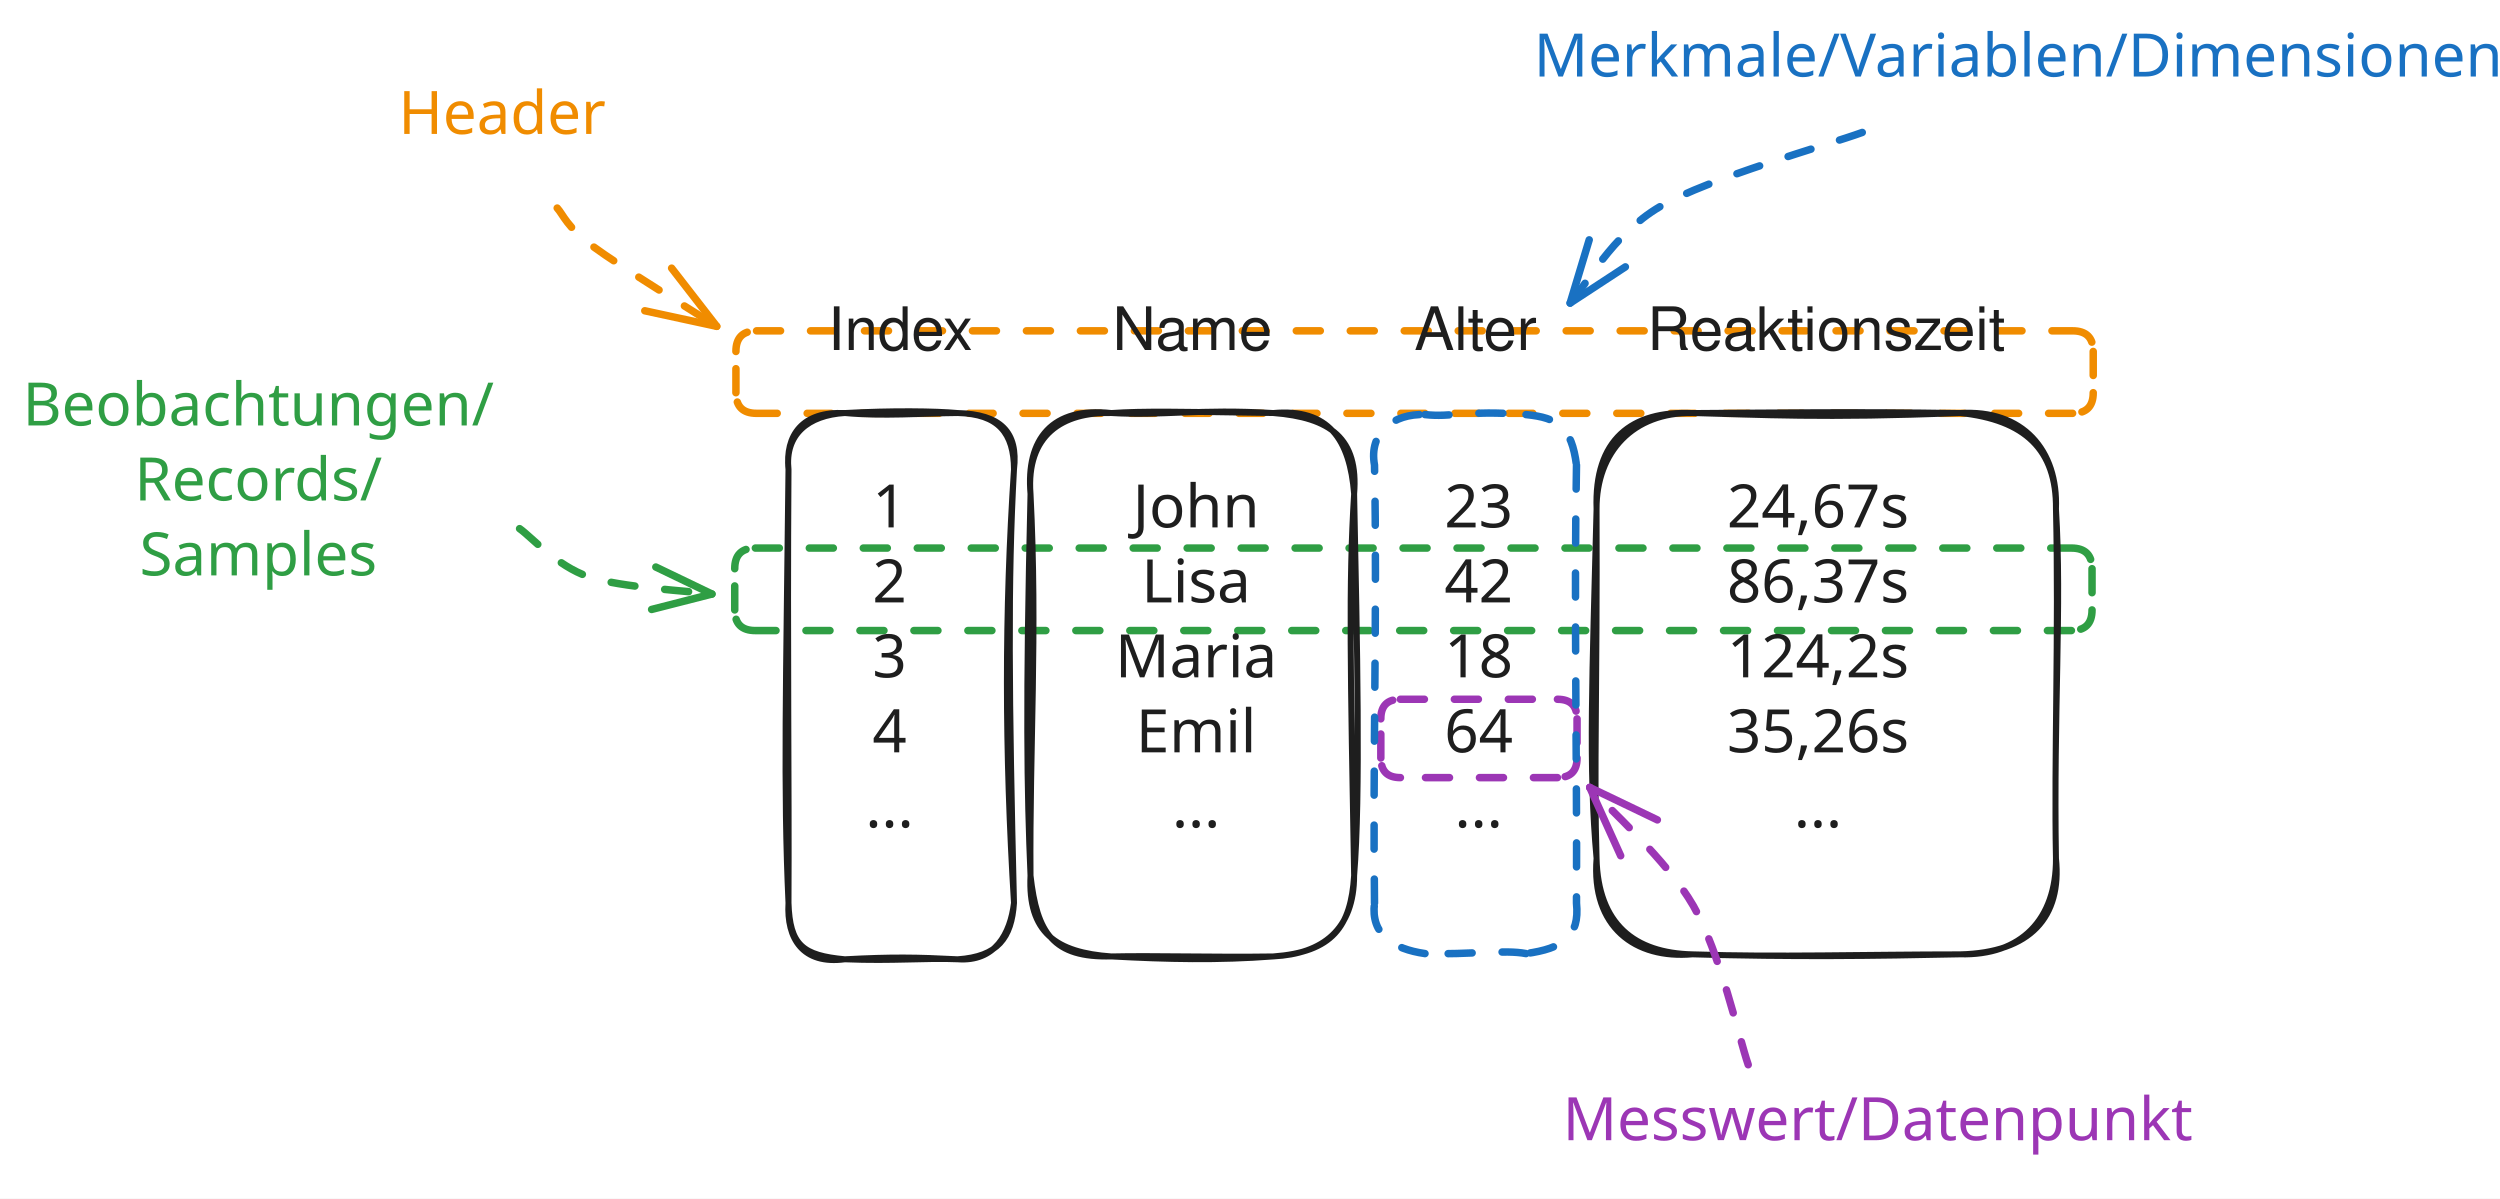
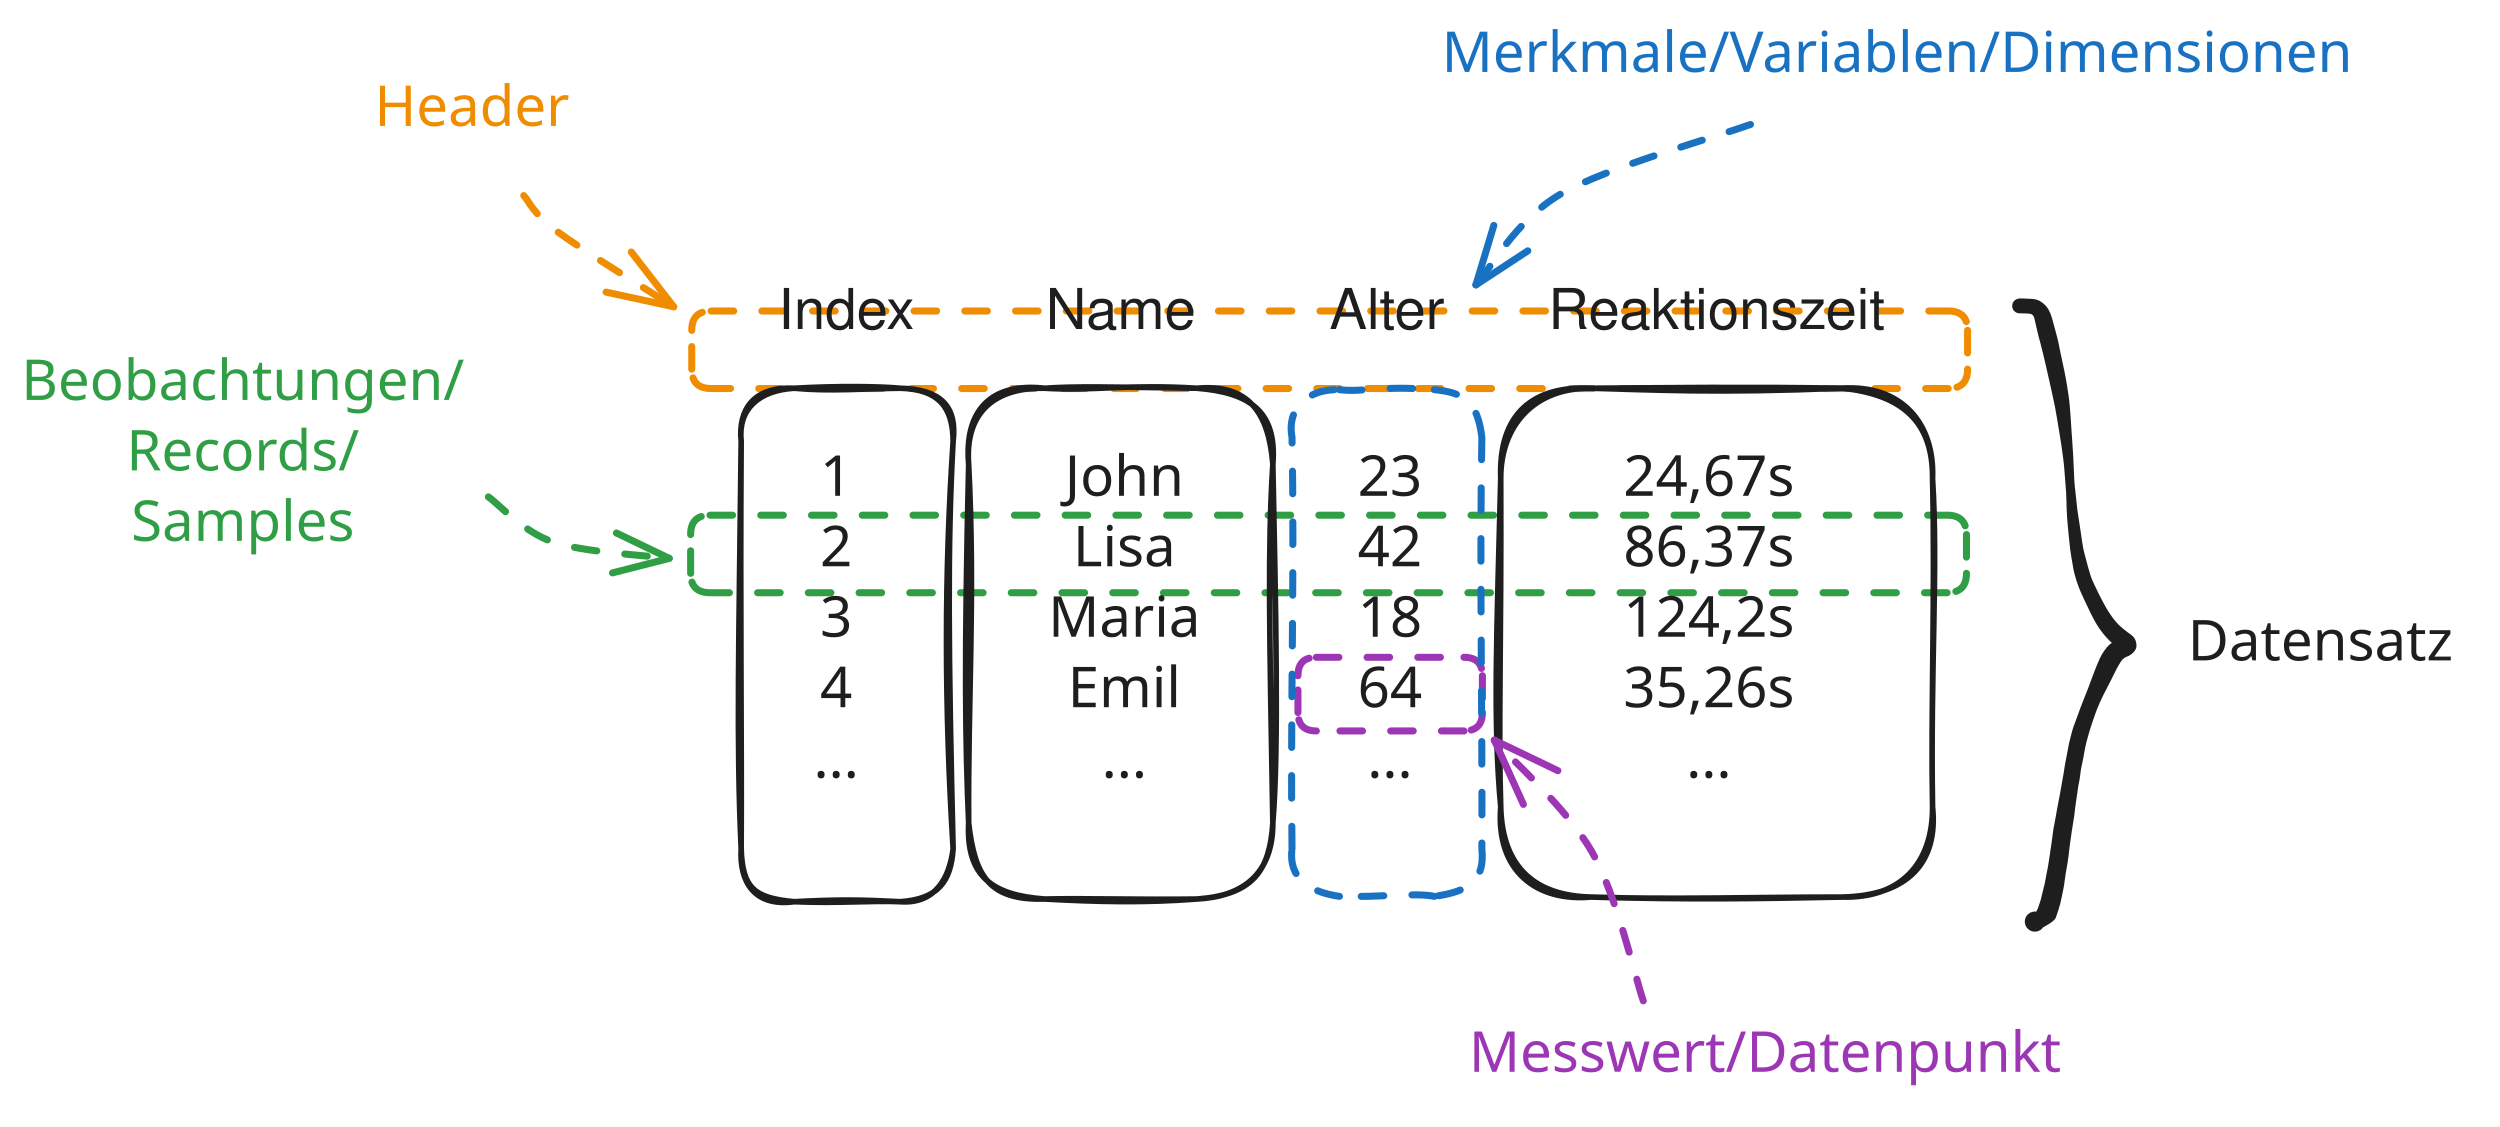
- <svg xmlns="http://www.w3.org/2000/svg" version="1.1" viewBox="0 0 833.712 399.723" width="1667.425" height="799.446">
+ <svg xmlns="http://www.w3.org/2000/svg" version="1.1" viewBox="0 0 886.948 399.723" width="1773.896" height="799.446">
  <defs>
    <style class="style-fonts">
      @font-face {
        font-family: "Virgil";
        src: url("https://excalidraw.com/Virgil.woff2");
      }
      @font-face {
        font-family: "Cascadia";
        src: url("https://excalidraw.com/Cascadia.woff2");
      }
      @font-face {
        font-family: "Assistant";
        src: url("https://app.excalidraw.com//dist/excalidraw-assets/Assistant-Regular.woff2");
      }
    </style>
  </defs>
-   <rect x="0" y="0" width="833.712" height="399.723" fill="#ffffff" />
+   <rect x="0" y="0" width="886.948" height="399.723" fill="#ffffff" />
  <g stroke-linecap="round" transform="translate(245.4196 110.3287) rotate(0 226.3199 13.75427)">
    <path d="M6.88 0 C166.61 0, 326.34 0, 445.76 0 C450.35 0, 452.64 2.29, 452.64 6.88 C452.64 10.21, 452.64 13.55, 452.64 20.63 C452.64 25.22, 450.35 27.51, 445.76 27.51 C301.73 27.51, 157.7 27.51, 6.88 27.51 C2.29 27.51, 0 25.22, 0 20.63 C0 17.48, 0 14.34, 0 6.88 C0 2.29, 2.29 0, 6.88 0" stroke="none" stroke-width="0" fill="#ffffff" />
    <path d="M6.88 0 C159.01 0, 311.14 0, 445.76 0 M445.76 0 C450.35 0, 452.64 2.29, 452.64 6.88 M452.64 6.88 C452.64 11.61, 452.64 16.35, 452.64 20.63 M452.64 20.63 C452.64 25.22, 450.35 27.51, 445.76 27.51 M445.76 27.51 C348.1 27.51, 250.44 27.51, 6.88 27.51 M6.88 27.51 C2.29 27.51, 0 25.22, 0 20.63 M0 20.63 C0 16.94, 0 13.25, 0 6.88 M0 6.88 C0 2.29, 2.29 0, 6.88 0" stroke="#f08c00" stroke-width="2.5" fill="none" stroke-dasharray="8 10" />
  </g>
  <g stroke-linecap="round" transform="translate(245.0217 182.775) rotate(0 226.3199 13.75427)">
    <path d="M6.88 0 C127.56 0, 248.23 0, 445.76 0 C450.35 0, 452.64 2.29, 452.64 6.88 C452.64 9.8, 452.64 12.73, 452.64 20.63 C452.64 25.22, 450.35 27.51, 445.76 27.51 C303.3 27.51, 160.84 27.51, 6.88 27.51 C2.29 27.51, 0 25.22, 0 20.63 C0 15.47, 0 10.31, 0 6.88 C0 2.29, 2.29 0, 6.88 0" stroke="none" stroke-width="0" fill="#ffffff" />
    <path d="M6.88 0 C101.43 0, 195.98 0, 445.76 0 M445.76 0 C450.35 0, 452.64 2.29, 452.64 6.88 M452.64 6.88 C452.64 11.85, 452.64 16.82, 452.64 20.63 M452.64 20.63 C452.64 25.22, 450.35 27.51, 445.76 27.51 M445.76 27.51 C272.46 27.51, 99.16 27.51, 6.88 27.51 M6.88 27.51 C2.29 27.51, 0 25.22, 0 20.63 M0 20.63 C0 15.35, 0 10.06, 0 6.88 M0 6.88 C0 2.29, 2.29 0, 6.88 0" stroke="#2f9e44" stroke-width="2.5" fill="none" stroke-dasharray="8 10" />
  </g>
  <g stroke-linecap="round" transform="translate(460.4834 233.1941) rotate(0 32.71818 13.06307)">
    <path d="M6.53 0 C23.91 0, 41.28 0, 58.9 0 C63.26 0, 65.44 2.18, 65.44 6.53 C65.44 9.98, 65.44 13.42, 65.44 19.59 C65.44 23.95, 63.26 26.13, 58.9 26.13 C43.19 26.13, 27.48 26.13, 6.53 26.13 C2.18 26.13, 0 23.95, 0 19.59 C0 15.14, 0 10.68, 0 6.53 C0 2.18, 2.18 0, 6.53 0" stroke="none" stroke-width="0" fill="#ffffff" />
    <path d="M6.53 0 C25.46 0, 44.39 0, 58.9 0 M58.9 0 C63.26 0, 65.44 2.18, 65.44 6.53 M65.44 6.53 C65.44 9.86, 65.44 13.18, 65.44 19.59 M65.44 19.59 C65.44 23.95, 63.26 26.13, 58.9 26.13 M58.9 26.13 C42.05 26.13, 25.2 26.13, 6.53 26.13 M6.53 26.13 C2.18 26.13, 0 23.95, 0 19.59 M0 19.59 C0 16.5, 0 13.41, 0 6.53 M0 6.53 C0 2.18, 2.18 0, 6.53 0" stroke="#9c36b5" stroke-width="2.5" fill="none" stroke-dasharray="8 10" />
  </g>
  <g stroke-linecap="round" transform="translate(262.9504 137.738) rotate(0 37.60114 91.08508)">
    <path d="M18.8 0 C31.33 1.18, 44.67 0.1, 56.4 0 M18.8 0 C34.31 -0.88, 49.25 -0.67, 56.4 0 M56.4 0 C70.06 0.33, 75.12 6.7, 75.2 18.8 M56.4 0 C70.73 0.33, 76.69 6.33, 75.2 18.8 M75.2 18.8 C72.04 66.29, 72.07 112.58, 75.2 163.37 M75.2 18.8 C73.13 55.96, 73.55 94.58, 75.2 163.37 M75.2 163.37 C74.42 175.06, 69.89 181.24, 56.4 182.17 M75.2 163.37 C73.95 173.66, 68.91 183.11, 56.4 182.17 M56.4 182.17 C42.86 181.46, 34.35 181.33, 18.8 182.17 M56.4 182.17 C45.66 181.71, 35.02 182.84, 18.8 182.17 M18.8 182.17 C4.72 180.85, 0.46 177.49, 0 163.37 M18.8 182.17 C4.76 184.07, -0.72 175.29, 0 163.37 M0 163.37 C-1.76 125.28, -0.77 89.9, 0 18.8 M0 163.37 C0.22 123.04, -0.42 80.92, 0 18.8 M0 18.8 C-1.22 7.24, 6.45 0.75, 18.8 0 M0 18.8 C-1.14 7.38, 4.56 -0.66, 18.8 0" stroke="#1e1e1e" stroke-width="2" fill="none" />
  </g>
  <g stroke-linecap="round" transform="translate(343.66 137.738) rotate(0 53.96023 90.60924)">
    <path d="M26.98 0 C44 1.05, 56.07 -1.51, 80.94 0 M26.98 0 C37.73 -0.73, 49.35 -0.47, 80.94 0 M80.94 0 C100.05 1.5, 109.44 8.46, 107.92 26.98 M80.94 0 C99.37 -1.68, 106.49 8.76, 107.92 26.98 M107.92 26.98 C108.92 76.66, 110.09 127.86, 107.92 154.24 M107.92 26.98 C106.04 56.82, 106.73 86.2, 107.92 154.24 M107.92 154.24 C106.82 171.33, 100.79 179.76, 80.94 181.22 M107.92 154.24 C107.93 172.17, 97.47 180.42, 80.94 181.22 M80.94 181.22 C62.69 182.63, 45.53 182.24, 26.98 181.22 M80.94 181.22 C61.1 181.52, 41.33 180.89, 26.98 181.22 M26.98 181.22 C8.49 179.91, -0.95 173.28, 0 154.24 M26.98 181.22 C7.5 181.77, 2.17 173.49, 0 154.24 M0 154.24 C-0.32 111.39, 2.38 73.93, 0 26.98 M0 154.24 C-1.22 126.09, -1.65 97.05, 0 26.98 M0 26.98 C-1.49 7.35, 10.66 -0.4, 26.98 0 M0 26.98 C-1.61 8.56, 7.22 -2.22, 26.98 0" stroke="#1e1e1e" stroke-width="2" fill="none" />
  </g>
  <g stroke-linecap="round" transform="translate(458.3751 138.2549) rotate(0 33.6816 89.87292)">
    <path d="M16.84 0 C25.9 1.01, 30.04 -1.55, 50.52 0 M50.52 0 C61.3 1.07, 65.71 4.19, 67.36 16.84 M67.36 16.84 C66.5 64.45, 67.59 113.87, 67.36 162.91 M67.36 162.91 C68.51 174.18, 62.75 178.05, 50.52 179.75 M50.52 179.75 C43.54 178.38, 31.91 180.14, 16.84 179.75 M16.84 179.75 C6.18 178.22, -1.33 173.4, 0 162.91 M0 162.91 C-0.6 113.83, 0.95 64.28, 0 16.84 M0 16.84 C-1.98 5.99, 6.28 -0.39, 16.84 0" stroke="#1971c2" stroke-width="2.5" fill="none" stroke-dasharray="8 10" />
  </g>
  <g stroke-linecap="round" transform="translate(532.4293 137.738) rotate(0 76.5996 90.25851)">
    <path d="M32 0 C53.91 0.56, 75.71 1.86, 121.2 0 M32 0 C59.16 -0.16, 86.07 -0.58, 121.2 0 M121.2 0 C142.06 -1.4, 154.03 12.35, 153.2 32 M121.2 0 C142.8 2.29, 153.37 12.13, 153.2 32 M153.2 32 C155.2 64.25, 152.39 99.74, 153.2 148.52 M153.2 32 C154.16 73.21, 152.53 115.47, 153.2 148.52 M153.2 148.52 C153.32 168.91, 141.55 181.07, 121.2 180.52 M153.2 148.52 C155.23 168.06, 144.76 179.99, 121.2 180.52 M121.2 180.52 C90.35 180.53, 59.13 181.45, 32 180.52 M121.2 180.52 C92.61 181.13, 65.34 181.49, 32 180.52 M32 180.52 C12.59 180.08, 0.53 170.45, 0 148.52 M32 180.52 C12.84 182.23, -1.84 171.47, 0 148.52 M0 148.52 C-2.78 118.24, -1.38 87.1, 0 32 M0 148.52 C-0.89 120.19, 0.24 91.28, 0 32 M0 32 C-0.86 8.84, 11.56 -0.92, 32 0 M0 32 C-0.04 12.95, 12.19 -0.26, 32 0" stroke="#1e1e1e" stroke-width="2" fill="none" />
  </g>
  <g transform="translate(276.0886 111.5738) rotate(0 24.46289 11.5)">
    <text x="0" y="0" font-family="Helvetica, Segoe UI Emoji" font-size="20px" fill="#1e1e1e" text-anchor="start" style="white-space: pre;" direction="ltr" dominant-baseline="text-before-edge">Index</text>
  </g>
  <g transform="translate(288.4331 160.3692) rotate(0 8.219994 62.5)">
    <text x="8.22" y="0" font-family="Virgil, Segoe UI Emoji" font-size="20px" fill="#1e1e1e" text-anchor="middle" style="white-space: pre;" direction="ltr" dominant-baseline="text-before-edge">1</text>
    <text x="8.22" y="25" font-family="Virgil, Segoe UI Emoji" font-size="20px" fill="#1e1e1e" text-anchor="middle" style="white-space: pre;" direction="ltr" dominant-baseline="text-before-edge">2</text>
    <text x="8.22" y="50" font-family="Virgil, Segoe UI Emoji" font-size="20px" fill="#1e1e1e" text-anchor="middle" style="white-space: pre;" direction="ltr" dominant-baseline="text-before-edge">3</text>
    <text x="8.22" y="75" font-family="Virgil, Segoe UI Emoji" font-size="20px" fill="#1e1e1e" text-anchor="middle" style="white-space: pre;" direction="ltr" dominant-baseline="text-before-edge">4</text>
    <text x="8.22" y="100" font-family="Virgil, Segoe UI Emoji" font-size="20px" fill="#1e1e1e" text-anchor="middle" style="white-space: pre;" direction="ltr" dominant-baseline="text-before-edge">...</text>
  </g>
  <g transform="translate(370.9454 111.5738) rotate(0 26.6748 11.5)">
    <text x="26.675" y="0" font-family="Helvetica, Segoe UI Emoji" font-size="20px" fill="#1e1e1e" text-anchor="middle" style="white-space: pre;" direction="ltr" dominant-baseline="text-before-edge">Name</text>
  </g>
  <g transform="translate(371.399 160.3692) rotate(0 27.48998 62.5)">
    <text x="27.49" y="0" font-family="Virgil, Segoe UI Emoji" font-size="20px" fill="#1e1e1e" text-anchor="middle" style="white-space: pre;" direction="ltr" dominant-baseline="text-before-edge">John</text>
    <text x="27.49" y="25" font-family="Virgil, Segoe UI Emoji" font-size="20px" fill="#1e1e1e" text-anchor="middle" style="white-space: pre;" direction="ltr" dominant-baseline="text-before-edge">Lisa</text>
    <text x="27.49" y="50" font-family="Virgil, Segoe UI Emoji" font-size="20px" fill="#1e1e1e" text-anchor="middle" style="white-space: pre;" direction="ltr" dominant-baseline="text-before-edge">Maria</text>
    <text x="27.49" y="75" font-family="Virgil, Segoe UI Emoji" font-size="20px" fill="#1e1e1e" text-anchor="middle" style="white-space: pre;" direction="ltr" dominant-baseline="text-before-edge">Emil</text>
    <text x="27.49" y="100" font-family="Virgil, Segoe UI Emoji" font-size="20px" fill="#1e1e1e" text-anchor="middle" style="white-space: pre;" direction="ltr" dominant-baseline="text-before-edge">...</text>
  </g>
  <g transform="translate(471.4952 111.5738) rotate(0 20.56152 11.5)">
    <text x="20.562" y="0" font-family="Helvetica, Segoe UI Emoji" font-size="20px" fill="#1e1e1e" text-anchor="middle" style="white-space: pre;" direction="ltr" dominant-baseline="text-before-edge">Alter</text>
  </g>
  <g transform="translate(479.1854 160.3692) rotate(0 13.92999 62.5)">
    <text x="13.93" y="0" font-family="Virgil, Segoe UI Emoji" font-size="20px" fill="#1e1e1e" text-anchor="middle" style="white-space: pre;" direction="ltr" dominant-baseline="text-before-edge">23</text>
    <text x="13.93" y="25" font-family="Virgil, Segoe UI Emoji" font-size="20px" fill="#1e1e1e" text-anchor="middle" style="white-space: pre;" direction="ltr" dominant-baseline="text-before-edge">42</text>
    <text x="13.93" y="50" font-family="Virgil, Segoe UI Emoji" font-size="20px" fill="#1e1e1e" text-anchor="middle" style="white-space: pre;" direction="ltr" dominant-baseline="text-before-edge">18</text>
    <text x="13.93" y="75" font-family="Virgil, Segoe UI Emoji" font-size="20px" fill="#1e1e1e" text-anchor="middle" style="white-space: pre;" direction="ltr" dominant-baseline="text-before-edge">64</text>
    <text x="13.93" y="100" font-family="Virgil, Segoe UI Emoji" font-size="20px" fill="#1e1e1e" text-anchor="middle" style="white-space: pre;" direction="ltr" dominant-baseline="text-before-edge">...</text>
  </g>
  <g transform="translate(548.9996 111.5738) rotate(0 60.0293 11.5)">
    <text x="60.029" y="0" font-family="Helvetica, Segoe UI Emoji" font-size="20px" fill="#1e1e1e" text-anchor="middle" style="white-space: pre;" direction="ltr" dominant-baseline="text-before-edge">Reaktionszeit</text>
  </g>
  <g transform="translate(571.7572 160.3692) rotate(0 34.50997 62.5)">
    <text x="34.51" y="0" font-family="Virgil, Segoe UI Emoji" font-size="20px" fill="#1e1e1e" text-anchor="middle" style="white-space: pre;" direction="ltr" dominant-baseline="text-before-edge">24,67s</text>
    <text x="34.51" y="25" font-family="Virgil, Segoe UI Emoji" font-size="20px" fill="#1e1e1e" text-anchor="middle" style="white-space: pre;" direction="ltr" dominant-baseline="text-before-edge">86,37s</text>
    <text x="34.51" y="50" font-family="Virgil, Segoe UI Emoji" font-size="20px" fill="#1e1e1e" text-anchor="middle" style="white-space: pre;" direction="ltr" dominant-baseline="text-before-edge">124,2s</text>
    <text x="34.51" y="75" font-family="Virgil, Segoe UI Emoji" font-size="20px" fill="#1e1e1e" text-anchor="middle" style="white-space: pre;" direction="ltr" dominant-baseline="text-before-edge">35,26s</text>
    <text x="34.51" y="100" font-family="Virgil, Segoe UI Emoji" font-size="20px" fill="#1e1e1e" text-anchor="middle" style="white-space: pre;" direction="ltr" dominant-baseline="text-before-edge">...</text>
  </g>
  <g transform="translate(10 126.376) rotate(0 76.13994 50)">
    <text x="76.14" y="0" font-family="Virgil, Segoe UI Emoji" font-size="20px" fill="#2f9e44" text-anchor="middle" style="white-space: pre;" direction="ltr" dominant-baseline="text-before-edge">Beobachtungen/</text>
    <text x="76.14" y="25" font-family="Virgil, Segoe UI Emoji" font-size="20px" fill="#2f9e44" text-anchor="middle" style="white-space: pre;" direction="ltr" dominant-baseline="text-before-edge">Records/</text>
    <text x="76.14" y="50" font-family="Virgil, Segoe UI Emoji" font-size="20px" fill="#2f9e44" text-anchor="middle" style="white-space: pre;" direction="ltr" dominant-baseline="text-before-edge">Samples</text>
    <text x="76.14" y="75" font-family="Virgil, Segoe UI Emoji" font-size="20px" fill="#2f9e44" text-anchor="middle" style="white-space: pre;" direction="ltr" dominant-baseline="text-before-edge" />
  </g>
  <g transform="translate(522.3527 10) rotate(0 150.6799 12.5)">
    <text x="150.68" y="0" font-family="Virgil, Segoe UI Emoji" font-size="20px" fill="#1971c2" text-anchor="middle" style="white-space: pre;" direction="ltr" dominant-baseline="text-before-edge">Merkmale/Variablen/Dimensionen</text>
  </g>
  <g stroke-linecap="round">
    <g transform="translate(173.2804 176.3005) rotate(0 32.07149 10.89771)">
      <path d="M0 0 C3.84 2.67, 12.33 12.41, 23.02 16.04 C33.71 19.67, 57.29 20.84, 64.14 21.8" stroke="#2f9e44" stroke-width="2.5" fill="none" stroke-dasharray="8 10" />
    </g>
    <g transform="translate(173.2804 176.3005) rotate(0 32.07149 10.89771)">
      <path d="M44.03 26.94 C51.87 24.93, 59.71 22.93, 64.14 21.8" stroke="#2f9e44" stroke-width="2.5" fill="none" />
    </g>
    <g transform="translate(173.2804 176.3005) rotate(0 32.07149 10.89771)">
      <path d="M45.43 12.8 C52.72 16.31, 60.01 19.81, 64.14 21.8" stroke="#2f9e44" stroke-width="2.5" fill="none" />
    </g>
  </g>
  <mask />
  <g stroke-linecap="round">
    <g transform="translate(621.0362 44.17032) rotate(0 -48.70882 28.45094)">
      <path d="M0 0 C-11.23 4.12, -51.14 15.21, -67.38 24.69 C-83.61 34.18, -92.41 51.53, -97.42 56.9" stroke="#1971c2" stroke-width="2.5" fill="none" stroke-dasharray="8 10" />
    </g>
    <g transform="translate(621.0362 44.17032) rotate(0 -48.70882 28.45094)">
      <path d="M-91.06 35.82 C-92.54 40.7, -94.01 45.58, -97.42 56.9" stroke="#1971c2" stroke-width="2.5" fill="none" />
    </g>
    <g transform="translate(621.0362 44.17032) rotate(0 -48.70882 28.45094)">
      <path d="M-79 44.83 C-83.26 47.63, -87.53 50.42, -97.42 56.9" stroke="#1971c2" stroke-width="2.5" fill="none" />
    </g>
  </g>
  <mask />
  <g transform="translate(134.3414 29.14851) rotate(0 33.10997 12.5)">
    <text x="33.11" y="0" font-family="Virgil, Segoe UI Emoji" font-size="20px" fill="#f08c00" text-anchor="middle" style="white-space: pre;" direction="ltr" dominant-baseline="text-before-edge">Header</text>
  </g>
  <g stroke-linecap="round">
    <g transform="translate(185.8198 69.3899) rotate(0 26.60024 19.71869)">
      <path d="M0 0 C1.99 2.14, 3.1 6.24, 11.96 12.81 C20.83 19.39, 46.33 35, 53.2 39.44" stroke="#f08c00" stroke-width="2.5" fill="none" stroke-dasharray="8 10" />
    </g>
    <g transform="translate(185.8198 69.3899) rotate(0 26.60024 19.71869)">
      <path d="M29.21 34.25 C38.66 36.29, 48.1 38.33, 53.2 39.44" stroke="#f08c00" stroke-width="2.5" fill="none" />
    </g>
    <g transform="translate(185.8198 69.3899) rotate(0 26.60024 19.71869)">
      <path d="M38.16 20.04 C44.08 27.68, 50 35.32, 53.2 39.44" stroke="#f08c00" stroke-width="2.5" fill="none" />
    </g>
  </g>
  <mask />
  <g transform="translate(519.627 364.7232) rotate(0 106.5599 12.5)">
    <text x="106.56" y="0" font-family="Virgil, Segoe UI Emoji" font-size="20px" fill="#9c36b5" text-anchor="middle" style="white-space: pre;" direction="ltr" dominant-baseline="text-before-edge">Messwert/Datenpunkt</text>
  </g>
  <g stroke-linecap="round">
    <g transform="translate(583.0036 355.071) rotate(0 -26.42114 -46.23453)">
      <path d="M0 0 C-3.04 -8.82, -9.44 -37.5, -18.25 -52.91 C-27.06 -68.32, -47.08 -85.88, -52.84 -92.47" stroke="#9c36b5" stroke-width="2.5" fill="none" stroke-dasharray="8 10" />
    </g>
    <g transform="translate(583.0036 355.071) rotate(0 -26.42114 -46.23453)">
      <path d="M-30.3 -81.65 C-34.9 -83.86, -39.5 -86.07, -52.84 -92.47" stroke="#9c36b5" stroke-width="2.5" fill="none" />
    </g>
    <g transform="translate(583.0036 355.071) rotate(0 -26.42114 -46.23453)">
      <path d="M-42.53 -69.69 C-44.64 -74.34, -46.74 -78.99, -52.84 -92.47" stroke="#9c36b5" stroke-width="2.5" fill="none" />
    </g>
  </g>
  <mask />
+   <g transform="translate(716.5023 108.5401) rotate(0 19.55871 109.2179)" stroke="none">
+     <path fill="#1e1e1e" d="M 0,-2.65 Q 0,-2.65 1.37,-2.64 2.74,-2.63 4.61,-2.49 6.48,-2.35 7.99,-1.22 9.50,-0.09 10.30,1.35 11.09,2.80 11.53,4.40 11.97,6.00 12.39,7.55 12.81,9.09 13.30,11.00 13.80,12.91 14.02,14.17 14.25,15.43 14.50,16.54 14.75,17.64 14.97,18.77 15.19,19.89 15.45,20.98 15.71,22.06 15.94,23.33 16.17,24.60 16.43,25.88 16.69,27.16 16.90,28.64 17.11,30.11 17.36,31.64 17.60,33.16 17.77,35.03 17.94,36.90 18.07,38.80 18.19,40.71 18.38,43.51 18.58,46.31 18.74,48.79 18.89,51.27 19.05,53.61 19.20,55.94 19.25,58.09 19.30,60.23 19.44,62.22 19.58,64.20 19.80,65.85 20.01,67.50 20.15,69.08 20.29,70.66 20.47,72.09 20.66,73.52 20.87,74.81 21.08,76.10 21.29,77.48 21.50,78.85 21.70,80.26 21.91,81.66 22.11,83.08 22.31,84.50 22.52,85.64 22.73,86.78 23.27,88.81 23.81,90.84 24.36,92.87 24.92,94.90 25.27,95.94 25.63,96.97 26.49,98.81 27.35,100.66 27.84,101.62 28.32,102.58 28.82,103.56 29.31,104.53 30.11,106.00 30.91,107.48 31.68,108.66 32.44,109.84 33.30,110.97 34.16,112.09 34.95,112.91 35.75,113.72 36.98,114.72 38.22,115.73 39.62,116.71 41.01,117.69 41.39,119.54 41.77,121.39 40.62,122.67 39.46,123.95 38.13,124.40 36.81,124.86 35.91,126.24 35.01,127.62 34.08,129.45 33.15,131.29 32.61,132.42 32.07,133.55 31.23,135.11 30.39,136.68 29.74,138.02 29.10,139.35 28.51,140.62 27.93,141.89 27.52,142.94 27.12,144.00 26.76,145.01 26.41,146.02 25.75,147.93 25.09,149.85 24.60,151.60 24.10,153.35 23.79,154.49 23.48,155.63 23.09,157.66 22.71,159.68 22.54,160.73 22.37,161.78 22.06,163.02 21.76,164.26 21.55,166.09 21.34,167.93 21.07,169.14 20.80,170.36 20.60,171.98 20.41,173.60 20.13,175.19 19.86,176.78 19.72,178.14 19.58,179.50 19.43,180.69 19.27,181.88 18.99,183.43 18.70,184.99 18.52,186.43 18.34,187.88 18.08,189.48 17.82,191.09 17.66,192.63 17.51,194.18 17.34,195.47 17.17,196.76 16.90,198.30 16.62,199.85 16.37,201.35 16.11,202.86 15.96,204.22 15.81,205.57 15.54,206.85 15.27,208.12 15.00,209.51 14.73,210.90 14.45,212.00 14.16,213.10 13.72,214.49 13.28,215.89 12.83,217.08 12.37,218.28 8.91,220.16 5.44,222.04 4.86,221.95 4.29,221.86 3.77,221.59 3.25,221.32 2.85,220.89 2.44,220.47 2.20,219.94 1.95,219.41 1.88,218.83 1.81,218.25 1.94,217.68 2.06,217.11 2.36,216.61 2.66,216.11 3.10,215.73 3.54,215.35 4.09,215.13 4.63,214.91 5.21,214.87 5.79,214.84 6.36,214.99 6.92,215.15 7.41,215.47 7.89,215.80 8.25,216.26 8.60,216.72 8.79,217.28 8.98,217.83 8.99,218.41 8.99,219.00 8.80,219.55 8.62,220.11 8.27,220.57 7.92,221.04 7.44,221.37 6.95,221.70 6.39,221.86 5.83,222.02 5.25,221.99 4.66,221.96 4.12,221.75 3.58,221.53 3.13,221.16 2.68,220.78 2.38,220.28 2.07,219.78 1.95,219.21 1.82,218.64 1.88,218.06 1.94,217.48 2.18,216.95 2.42,216.42 2.82,215.99 3.22,215.57 3.74,215.29 4.25,215.01 4.83,214.92 5.40,214.82 5.40,214.82 5.40,214.82 5.69,214.93 5.98,215.04 6.41,213.92 6.83,212.80 7.24,211.57 7.64,210.34 7.96,208.85 8.27,207.36 8.61,206.19 8.95,205.02 9.11,203.96 9.28,202.90 9.59,201.39 9.90,199.89 10.12,198.67 10.34,197.44 10.53,195.99 10.73,194.53 10.95,193.17 11.18,191.81 11.40,190.14 11.62,188.47 11.82,186.92 12.01,185.38 12.33,183.94 12.64,182.49 12.85,181.09 13.06,179.69 13.32,178.45 13.57,177.22 13.85,175.63 14.12,174.04 14.42,172.65 14.72,171.25 14.86,170.16 15.00,169.08 15.37,167.22 15.74,165.35 15.89,164.12 16.05,162.89 16.48,160.80 16.90,158.71 17.10,157.51 17.30,156.31 17.54,155.20 17.79,154.08 18.08,153.01 18.36,151.94 18.65,150.84 18.94,149.74 19.63,147.93 20.31,146.13 20.68,145.11 21.04,144.09 21.43,143.02 21.83,141.96 22.28,140.79 22.73,139.63 23.25,138.34 23.78,137.04 24.33,135.63 24.88,134.22 25.46,132.58 26.05,130.95 26.52,129.74 26.99,128.54 27.46,127.36 27.94,126.18 28.47,125.04 28.99,123.90 29.95,122.46 30.92,121.01 32.00,120.06 33.08,119.12 34.74,119.15 36.39,119.19 36.67,120.86 36.96,122.53 35.93,121.99 34.90,121.44 34.04,120.72 33.19,120.00 32.17,119.02 31.15,118.03 30.17,116.88 29.20,115.73 28.31,114.44 27.42,113.14 26.67,111.79 25.91,110.43 25.09,108.72 24.27,107.02 23.79,106.01 23.31,105.01 22.84,104.00 22.36,102.98 21.89,101.93 21.42,100.87 20.97,99.74 20.52,98.60 20.20,97.52 19.88,96.43 19.50,95.12 19.13,93.80 18.84,91.83 18.54,89.86 18.30,88.66 18.07,87.46 17.94,86.26 17.81,85.06 17.66,83.63 17.51,82.20 17.37,80.78 17.22,79.36 17.10,77.97 16.97,76.57 16.88,75.22 16.79,73.87 16.71,72.35 16.63,70.83 16.63,69.33 16.62,67.84 16.51,66.14 16.39,64.44 16.22,62.41 16.05,60.39 15.91,58.33 15.76,56.28 15.46,53.97 15.16,51.67 14.80,49.23 14.44,46.80 13.97,44.02 13.51,41.25 13.20,39.42 12.90,37.59 12.58,35.91 12.26,34.23 11.89,32.64 11.51,31.04 11.26,29.75 11.01,28.45 10.67,27.08 10.33,25.72 10.11,24.62 9.89,23.53 9.36,21.31 8.83,19.09 8.30,16.82 7.77,14.54 7.46,13.46 7.16,12.39 6.70,10.64 6.24,8.89 5.95,7.50 5.67,6.11 5.29,4.54 4.92,2.98 3.83,2.80 2.74,2.63 1.37,2.64 0,2.65 -0.31,2.61 -0.63,2.57 -0.93,2.46 -1.23,2.35 -1.49,2.16 -1.76,1.98 -1.97,1.74 -2.18,1.50 -2.33,1.22 -2.48,0.94 -2.55,0.63 -2.63,0.31 -2.63,-0.00 -2.63,-0.32 -2.55,-0.63 -2.48,-0.94 -2.33,-1.22 -2.18,-1.50 -1.97,-1.74 -1.76,-1.98 -1.49,-2.16 -1.23,-2.35 -0.93,-2.46 -0.63,-2.57 -0.31,-2.61 0.00,-2.65 0.00,-2.65 L 0,-2.65 Z" />
+   </g>
+   <g transform="translate(769.488 218.7794) rotate(0 53.72996 12.5)">
+     <text x="53.73" y="0" font-family="Virgil, Segoe UI Emoji" font-size="20px" fill="#1e1e1e" text-anchor="middle" style="white-space: pre;" direction="ltr" dominant-baseline="text-before-edge">Datensatz</text>
+   </g>
</svg>
